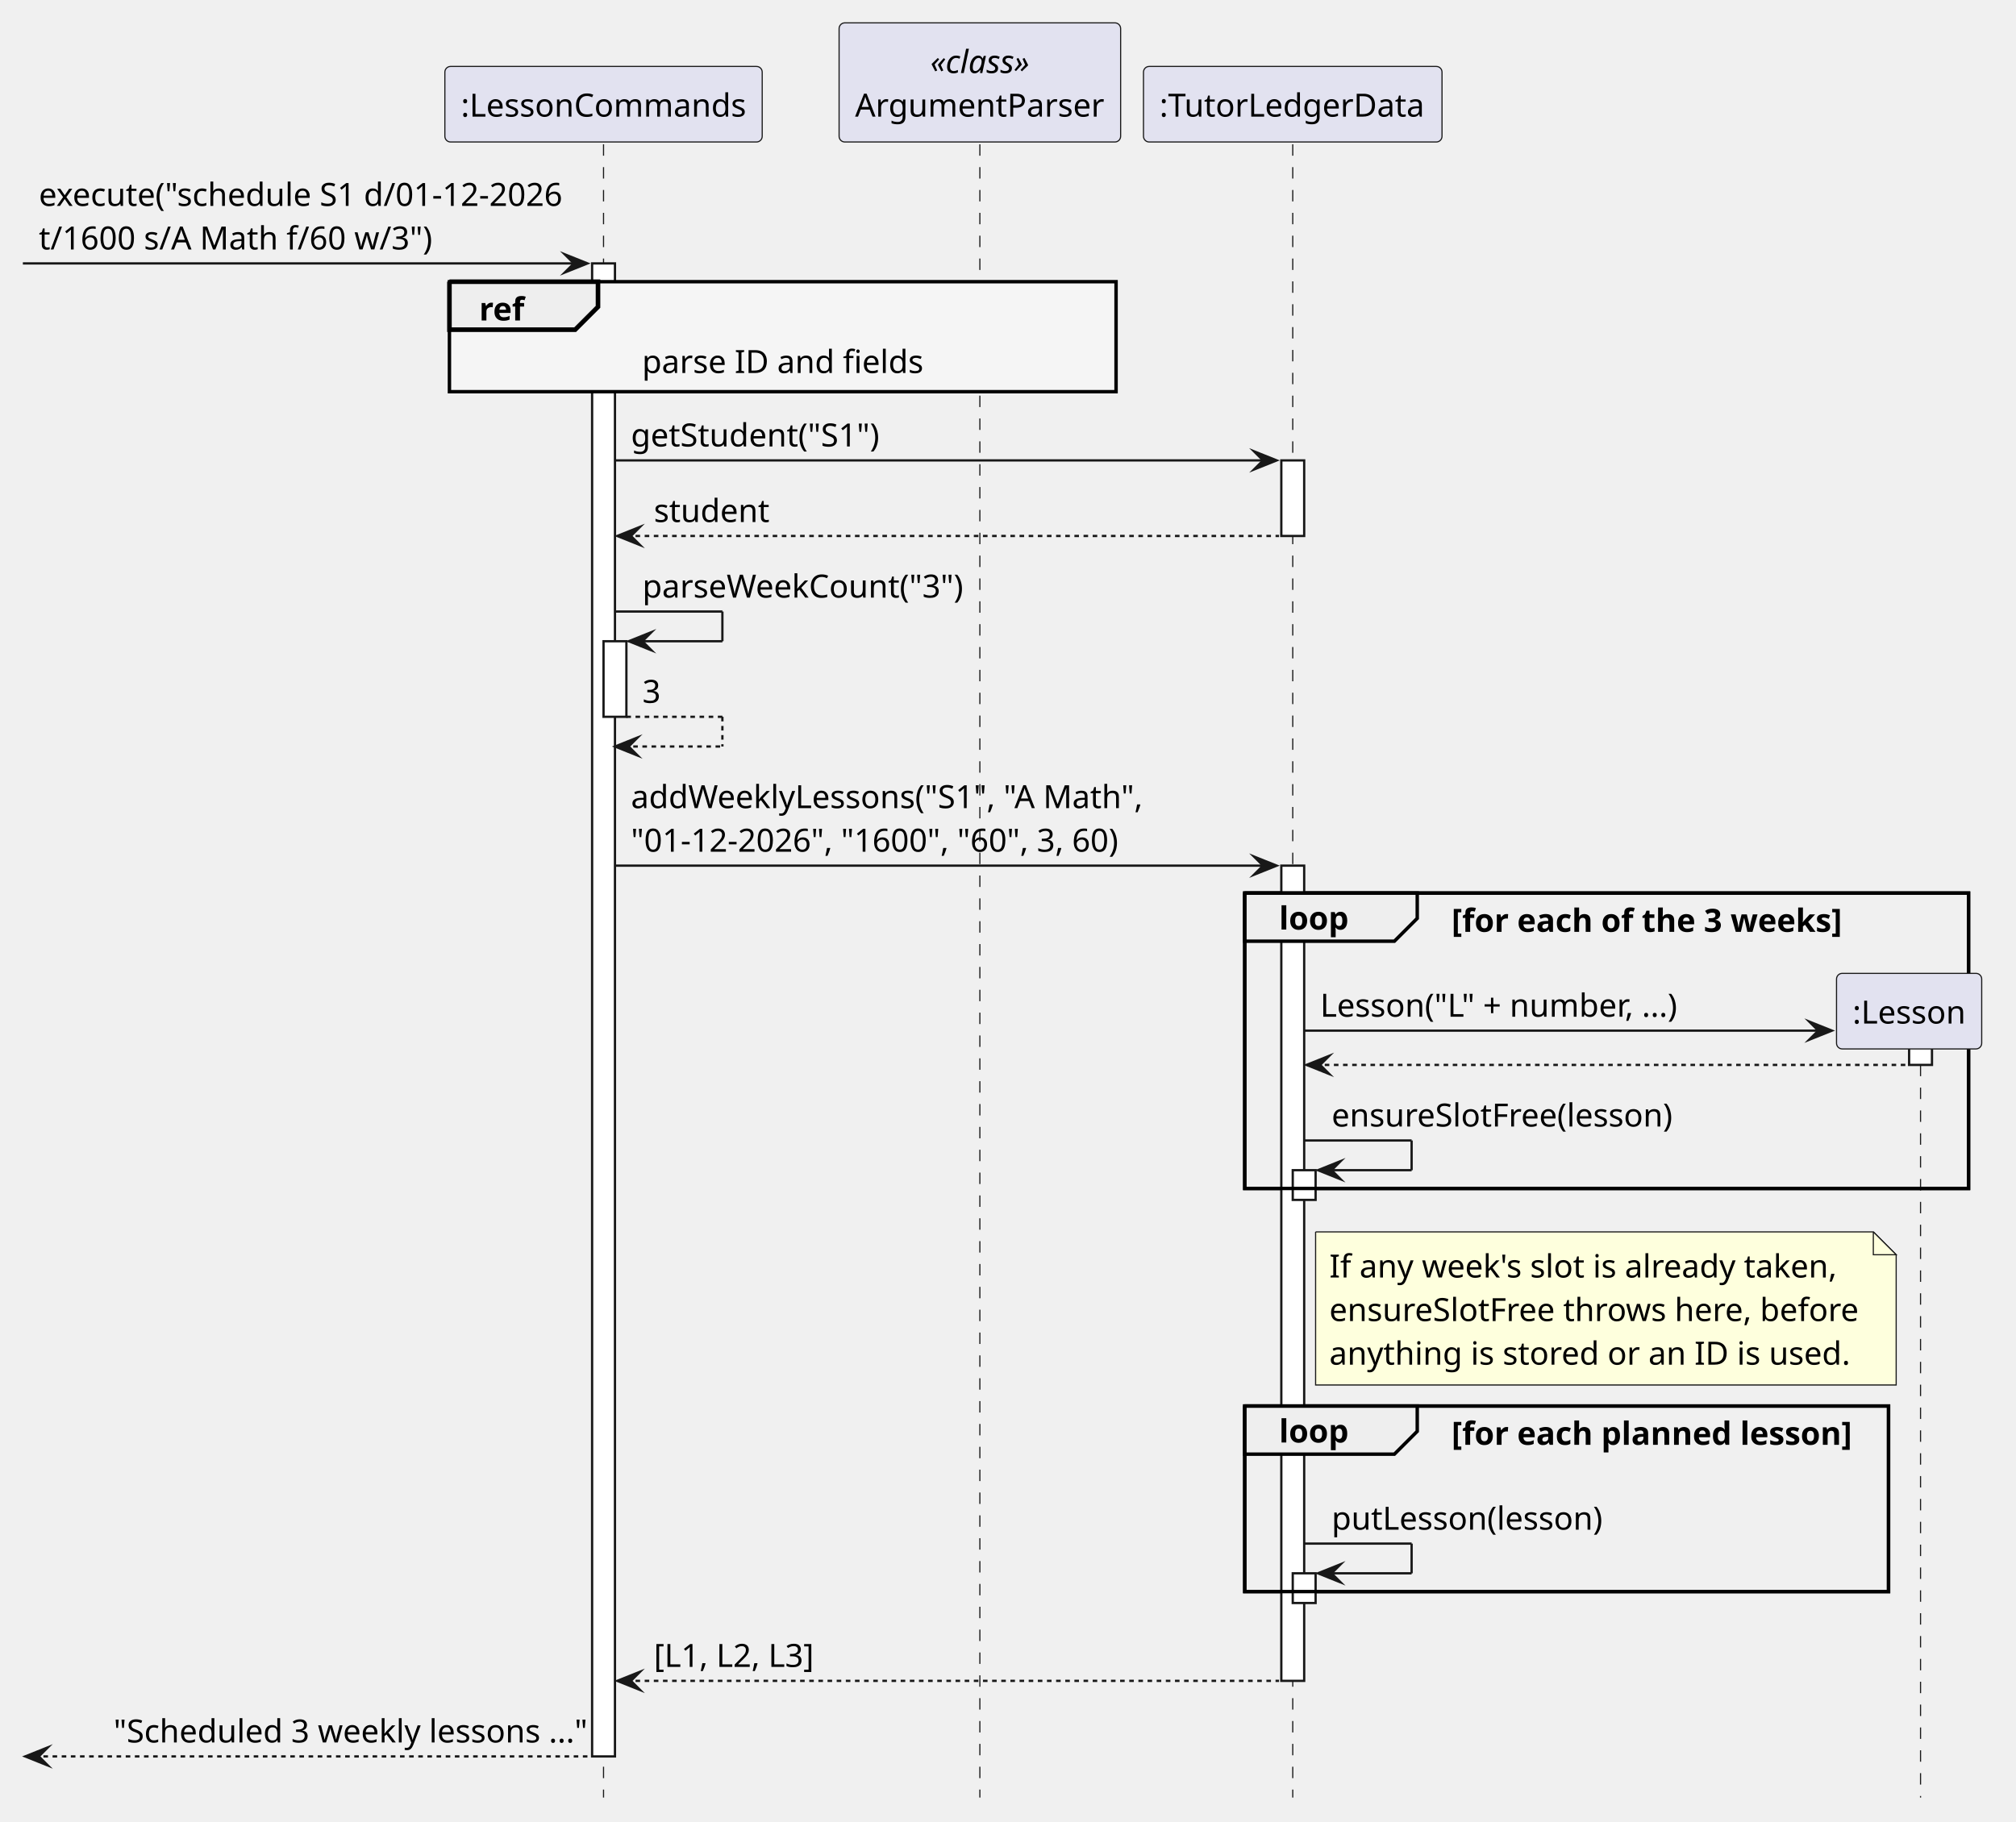
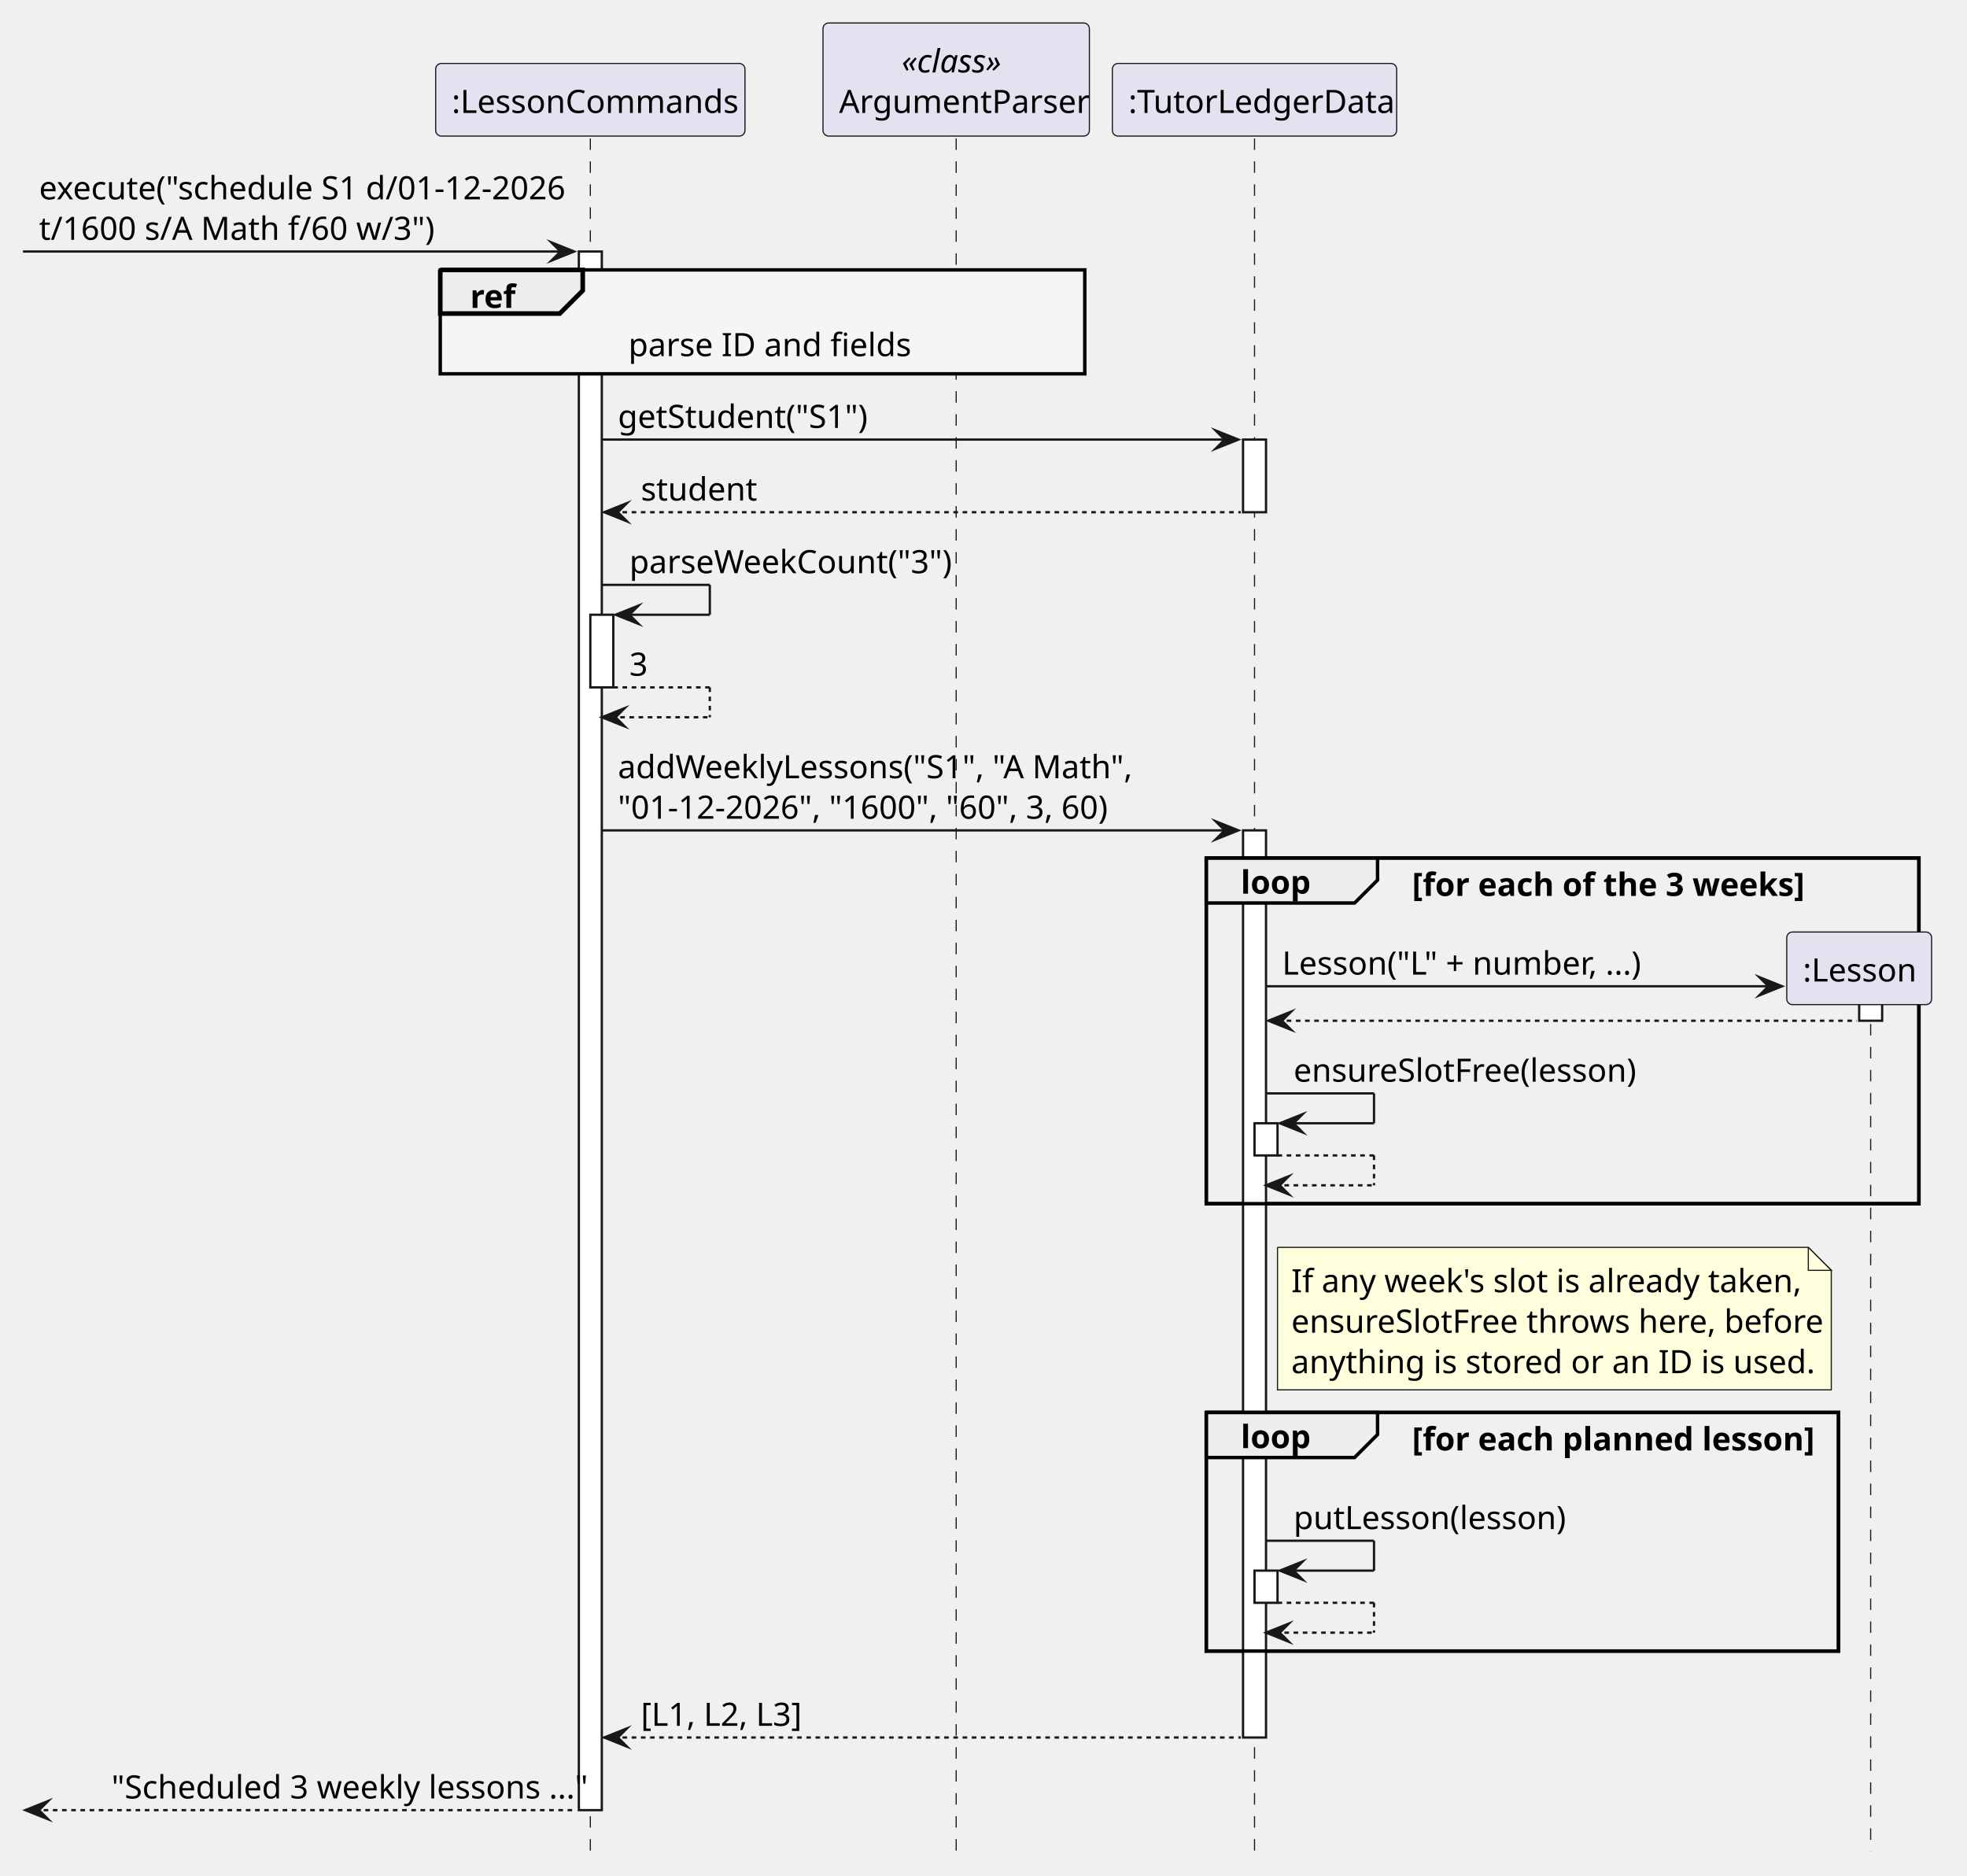
- <svg xmlns="http://www.w3.org/2000/svg" version="1.1" data-diagram-type="SEQUENCE" style="width:882px;height:797px;background:#FFFFFF;" width="882px" height="797px" viewBox="0 0 882 797" zoomAndPan="magnify" preserveAspectRatio="none" contentStyleType="text/css">
+ <svg xmlns="http://www.w3.org/2000/svg" version="1.1" data-diagram-type="SEQUENCE" style="width:856px;height:816px;background:#FFFFFF;" width="856px" height="816px" viewBox="0 0 856 816" zoomAndPan="magnify" preserveAspectRatio="none" contentStyleType="text/css">
  <defs />
  <g font-family="sans-serif" lengthAdjust="spacing">
-     <rect x="544.579" y="390.815" width="316.659" height="129.272" fill="none" style="stroke:#000;stroke-width:1.5;" />
-     <rect x="544.579" y="615.29" width="281.659" height="81.204" fill="none" style="stroke:#000;stroke-width:1.5;" />
+     <rect x="524.945" y="373.313" width="310.131" height="150.438" fill="none" style="stroke:#000;stroke-width:1.5;" />
+     <rect x="524.945" y="614.578" width="275.131" height="103.828" fill="none" style="stroke:#000;stroke-width:1.5;" />
    <g class="participant-lifeline" data-qualified-name="Commands" data-entity-uid="part1" id="part1-lifeline" data-source-line="7">
      <g>
-         <rect x="260.547" y="63.136" width="8" height="723.494" fill="#000" fill-opacity="0" />
-         <line x1="264.047" y1="63.136" x2="264.047" y2="786.63" style="stroke:#181818;stroke-width:0.5;stroke-dasharray:5,5;" />
+         <rect x="253.399" y="60.219" width="8" height="745.406" fill="#000" fill-opacity="0" />
+         <line x1="256.899" y1="60.219" x2="256.899" y2="805.625" style="stroke:#181818;stroke-width:0.5;stroke-dasharray:5,5;" />
      </g>
    </g>
    <g>
-       <rect x="259.047" y="115.272" width="10" height="653.358" fill="#FFF" style="stroke:#181818;stroke-width:1;" />
+       <rect x="251.899" y="109.438" width="10" height="678.188" fill="#FFF" style="stroke:#181818;stroke-width:1;" />
    </g>
    <g>
-       <rect x="264.047" y="280.611" width="10" height="33.068" fill="#FFF" style="stroke:#181818;stroke-width:1;" />
+       <rect x="256.899" y="267.484" width="10" height="31.609" fill="#FFF" style="stroke:#181818;stroke-width:1;" />
    </g>
    <g class="participant-lifeline" data-qualified-name="Parser" data-entity-uid="part2" id="part2-lifeline" data-source-line="8">
      <g>
-         <rect x="425.19" y="63.136" width="8" height="723.494" fill="#000" fill-opacity="0" />
-         <line x1="428.69" y1="63.136" x2="428.69" y2="786.63" style="stroke:#181818;stroke-width:0.5;stroke-dasharray:5,5;" />
+         <rect x="412.614" y="60.219" width="8" height="745.406" fill="#000" fill-opacity="0" />
+         <line x1="416.114" y1="60.219" x2="416.114" y2="805.625" style="stroke:#181818;stroke-width:0.5;stroke-dasharray:5,5;" />
      </g>
    </g>
    <g class="participant-lifeline" data-qualified-name="Data" data-entity-uid="part3" id="part3-lifeline" data-source-line="9">
      <g>
-         <rect x="562.079" y="63.136" width="8" height="723.494" fill="#000" fill-opacity="0" />
-         <line x1="565.579" y1="63.136" x2="565.579" y2="786.63" style="stroke:#181818;stroke-width:0.5;stroke-dasharray:5,5;" />
+         <rect x="542.445" y="60.219" width="8" height="745.406" fill="#000" fill-opacity="0" />
+         <line x1="545.945" y1="60.219" x2="545.945" y2="805.625" style="stroke:#181818;stroke-width:0.5;stroke-dasharray:5,5;" />
      </g>
    </g>
    <g>
-       <rect x="560.579" y="201.475" width="10" height="33.068" fill="#FFF" style="stroke:#181818;stroke-width:1;" />
+       <rect x="540.945" y="191.266" width="10" height="31.609" fill="#FFF" style="stroke:#181818;stroke-width:1;" />
    </g>
    <g>
-       <rect x="560.579" y="378.815" width="10" height="356.747" fill="#FFF" style="stroke:#181818;stroke-width:1;" />
+       <rect x="540.945" y="361.313" width="10" height="394.703" fill="#FFF" style="stroke:#181818;stroke-width:1;" />
    </g>
    <g>
-       <rect x="565.579" y="512.087" width="10" height="13" fill="#FFF" style="stroke:#181818;stroke-width:1;" />
+       <rect x="545.945" y="488.75" width="10" height="14" fill="#FFF" style="stroke:#181818;stroke-width:1;" />
    </g>
    <g>
-       <rect x="565.579" y="688.494" width="10" height="13" fill="#FFF" style="stroke:#181818;stroke-width:1;" />
+       <rect x="545.945" y="683.406" width="10" height="14" fill="#FFF" style="stroke:#181818;stroke-width:1;" />
    </g>
    <g class="participant-lifeline" data-qualified-name="Lesson" data-entity-uid="part4" id="part4-lifeline" data-source-line="30">
      <g>
-         <rect x="836.738" y="425.951" width="8" height="360.679" fill="#000" fill-opacity="0" />
-         <line x1="840.238" y1="425.951" x2="840.238" y2="786.63" style="stroke:#181818;stroke-width:0.5;stroke-dasharray:5,5;" />
+         <rect x="810.576" y="405.531" width="8" height="400.094" fill="#000" fill-opacity="0" />
+         <line x1="814.076" y1="405.531" x2="814.076" y2="805.625" style="stroke:#181818;stroke-width:0.5;stroke-dasharray:5,5;" />
      </g>
    </g>
    <g>
-       <rect x="835.238" y="451.019" width="10" height="15" fill="#FFF" style="stroke:#181818;stroke-width:1;" />
+       <rect x="809.076" y="429.141" width="10" height="15" fill="#FFF" style="stroke:#181818;stroke-width:1;" />
    </g>
    <g class="participant participant-head" data-qualified-name="Commands" data-entity-uid="part1" id="part1-head" data-source-line="7">
-       <rect x="194.628" y="29.068" width="138.838" height="33.068" fill="#E2E2F0" style="stroke:#181818;stroke-width:0.5;" rx="2.5" ry="2.5" />
-       <text x="201.628" y="51.034" fill="#000" font-size="14" textLength="124.838">:LessonCommands</text>
+       <rect x="189.593" y="27.609" width="134.613" height="31.609" fill="#E2E2F0" style="stroke:#181818;stroke-width:0.5;" rx="2.5" ry="2.5" />
+       <text x="196.593" y="49.143" fill="#000" font-size="14" textLength="120.613">:LessonCommands</text>
    </g>
    <g class="participant participant-head" data-qualified-name="Parser" data-entity-uid="part2" id="part2-head" data-source-line="8">
-       <rect x="367.105" y="10" width="123.172" height="52.136" fill="#E2E2F0" style="stroke:#181818;stroke-width:0.5;" rx="2.5" ry="2.5" />
-       <text x="407.012" y="31.966" fill="#000" font-size="14" textLength="43.358" font-style="italic">«class»</text>
-       <text x="374.105" y="51.034" fill="#000" font-size="14" textLength="109.172">ArgumentParser</text>
+       <rect x="358.149" y="10" width="115.931" height="49.219" fill="#E2E2F0" style="stroke:#181818;stroke-width:0.5;" rx="2.5" ry="2.5" />
+       <text x="392.38" y="31.533" fill="#000" font-size="14" textLength="47.469" font-style="italic">«class»</text>
+       <text x="365.149" y="49.143" fill="#000" font-size="14" textLength="101.931">ArgumentParser</text>
    </g>
    <g class="participant participant-head" data-qualified-name="Data" data-entity-uid="part3" id="part3-head" data-source-line="9">
-       <rect x="500.276" y="29.068" width="130.606" height="33.068" fill="#E2E2F0" style="stroke:#181818;stroke-width:0.5;" rx="2.5" ry="2.5" />
-       <text x="507.276" y="51.034" fill="#000" font-size="14" textLength="116.606">:TutorLedgerData</text>
+       <rect x="484.08" y="27.609" width="123.73" height="31.609" fill="#E2E2F0" style="stroke:#181818;stroke-width:0.5;" rx="2.5" ry="2.5" />
+       <text x="491.08" y="49.143" fill="#000" font-size="14" textLength="109.73">:TutorLedgerData</text>
    </g>
    <g class="message" data-entity-1="part1" data-entity-2="part1" id="msg1" data-source-line="11">
-       <polygon points="247.047,111.272,257.047,115.272,247.047,119.272,251.047,115.272" fill="#181818" style="stroke:#181818;stroke-width:1;stroke-linejoin:miter;stroke-miterlimit:10;" />
-       <line x1="10" y1="115.272" x2="253.047" y2="115.272" style="stroke:#181818;stroke-width:1;" />
-       <text x="17" y="90.102" fill="#000" font-size="14" textLength="230.047">execute("schedule S1 d/01-12-2026</text>
-       <text x="17" y="109.17" fill="#000" font-size="14" textLength="172.143">t/1600 s/A Math f/60 w/3")</text>
+       <polygon points="239.899,105.438,249.899,109.438,239.899,113.438,243.899,109.438" fill="#181818" style="stroke:#181818;stroke-width:1;stroke-linejoin:miter;stroke-miterlimit:10;" />
+       <line x1="10" y1="109.438" x2="245.899" y2="109.438" style="stroke:#181818;stroke-width:1;" />
+       <text x="17" y="86.752" fill="#000" font-size="14" textLength="222.899">execute("schedule S1 d/01-12-2026</text>
+       <text x="17" y="104.361" fill="#000" font-size="14" textLength="160.604">t/1600 s/A Math f/60 w/3")</text>
    </g>
-     <rect x="196.628" y="123.272" width="291.648" height="48.136" fill="#F5F5F5" style="stroke:#000;stroke-width:1.5;" />
-     <path d="M196.628,123.272 L261.628,123.272 L261.628,134.272 L251.628,144.272 L196.628,144.272 L196.628,123.272" style="stroke:#000;stroke-width:2;" fill="#EEE" />
-     <text x="209.628" y="140.238" fill="#000" font-size="14" textLength="20.048" font-weight="700">ref</text>
-     <text x="280.902" y="163.238" fill="#000" font-size="14" textLength="123.102">parse ID and fields</text>
+     <rect x="191.593" y="117.438" width="280.487" height="45.219" fill="#F5F5F5" style="stroke:#000;stroke-width:1.5;" />
+     <path d="M191.593,117.438 L253.593,117.438 L253.593,126.438 L243.593,136.438 L191.593,136.438 L191.593,117.438" style="stroke:#000;stroke-width:2;" fill="#EEE" />
+     <text x="204.593" y="133.971" fill="#000" font-size="14" textLength="17.896" font-weight="700">ref</text>
+     <text x="273.471" y="154.971" fill="#000" font-size="14" textLength="116.73">parse ID and fields</text>
    <g class="message" data-entity-1="part1" data-entity-2="part3" id="msg2" data-source-line="16">
-       <polygon points="548.579,197.475,558.579,201.475,548.579,205.475,552.579,201.475" fill="#181818" style="stroke:#181818;stroke-width:1;stroke-linejoin:miter;stroke-miterlimit:10;" />
-       <line x1="269.047" y1="201.475" x2="554.579" y2="201.475" style="stroke:#181818;stroke-width:1;" />
-       <text x="276.047" y="195.373" fill="#000" font-size="14" textLength="108.682">getStudent("S1")</text>
+       <polygon points="528.945,187.266,538.945,191.266,528.945,195.266,532.945,191.266" fill="#181818" style="stroke:#181818;stroke-width:1;stroke-linejoin:miter;stroke-miterlimit:10;" />
+       <line x1="261.899" y1="191.266" x2="534.945" y2="191.266" style="stroke:#181818;stroke-width:1;" />
+       <text x="268.899" y="186.189" fill="#000" font-size="14" textLength="104.111">getStudent("S1")</text>
    </g>
    <g class="message" data-entity-1="part3" data-entity-2="part1" id="msg3" data-source-line="18">
-       <polygon points="280.047,230.543,270.047,234.543,280.047,238.543,276.047,234.543" fill="#181818" style="stroke:#181818;stroke-width:1;stroke-linejoin:miter;stroke-miterlimit:10;" />
-       <line x1="274.047" y1="234.543" x2="559.579" y2="234.543" style="stroke:#181818;stroke-width:1;stroke-dasharray:2,2;" />
-       <text x="286.047" y="228.441" fill="#000" font-size="14" textLength="50.624">student</text>
+       <polygon points="272.899,218.875,262.899,222.875,272.899,226.875,268.899,222.875" fill="#181818" style="stroke:#181818;stroke-width:1;stroke-linejoin:miter;stroke-miterlimit:10;" />
+       <line x1="266.899" y1="222.875" x2="539.945" y2="222.875" style="stroke:#181818;stroke-width:1;stroke-dasharray:2,2;" />
+       <text x="278.899" y="217.799" fill="#000" font-size="14" textLength="45.924">student</text>
    </g>
    <g class="message" data-entity-1="part1" data-entity-2="part1" id="msg4" data-source-line="21">
-       <line x1="269.047" y1="267.611" x2="316.047" y2="267.611" style="stroke:#181818;stroke-width:1;" />
-       <line x1="316.047" y1="267.611" x2="316.047" y2="280.611" style="stroke:#181818;stroke-width:1;" />
-       <line x1="275.047" y1="280.611" x2="316.047" y2="280.611" style="stroke:#181818;stroke-width:1;" />
-       <polygon points="285.047,276.611,275.047,280.611,285.047,284.611,281.047,280.611" fill="#181818" style="stroke:#181818;stroke-width:1;stroke-linejoin:miter;stroke-miterlimit:10;" />
-       <text x="281.047" y="261.509" fill="#000" font-size="14" textLength="140.643">parseWeekCount("3")</text>
+       <line x1="261.899" y1="254.484" x2="308.899" y2="254.484" style="stroke:#181818;stroke-width:1;" />
+       <line x1="308.899" y1="254.484" x2="308.899" y2="267.484" style="stroke:#181818;stroke-width:1;" />
+       <line x1="267.899" y1="267.484" x2="308.899" y2="267.484" style="stroke:#181818;stroke-width:1;" />
+       <polygon points="277.899,263.484,267.899,267.484,277.899,271.484,273.899,267.484" fill="#181818" style="stroke:#181818;stroke-width:1;stroke-linejoin:miter;stroke-miterlimit:10;" />
+       <text x="273.899" y="249.408" fill="#000" font-size="14" textLength="135.215">parseWeekCount("3")</text>
    </g>
    <g class="message" data-entity-1="part1" data-entity-2="part1" id="msg5" data-source-line="23">
-       <line x1="274.047" y1="313.679" x2="316.047" y2="313.679" style="stroke:#181818;stroke-width:1;stroke-dasharray:2,2;" />
-       <line x1="316.047" y1="313.679" x2="316.047" y2="326.679" style="stroke:#181818;stroke-width:1;stroke-dasharray:2,2;" />
-       <line x1="269.047" y1="326.679" x2="316.047" y2="326.679" style="stroke:#181818;stroke-width:1;stroke-dasharray:2,2;" />
-       <polygon points="279.047,322.679,269.047,326.679,279.047,330.679,275.047,326.679" fill="#181818" style="stroke:#181818;stroke-width:1;stroke-linejoin:miter;stroke-miterlimit:10;" />
-       <text x="281.047" y="307.577" fill="#000" font-size="14">3</text>
+       <line x1="266.899" y1="299.094" x2="308.899" y2="299.094" style="stroke:#181818;stroke-width:1;stroke-dasharray:2,2;" />
+       <line x1="308.899" y1="299.094" x2="308.899" y2="312.094" style="stroke:#181818;stroke-width:1;stroke-dasharray:2,2;" />
+       <line x1="261.899" y1="312.094" x2="308.899" y2="312.094" style="stroke:#181818;stroke-width:1;stroke-dasharray:2,2;" />
+       <polygon points="271.899,308.094,261.899,312.094,271.899,316.094,267.899,312.094" fill="#181818" style="stroke:#181818;stroke-width:1;stroke-linejoin:miter;stroke-miterlimit:10;" />
+       <text x="273.899" y="294.018" fill="#000" font-size="14">3</text>
    </g>
    <g class="message" data-entity-1="part1" data-entity-2="part3" id="msg6" data-source-line="26">
-       <polygon points="548.579,374.815,558.579,378.815,548.579,382.815,552.579,378.815" fill="#181818" style="stroke:#181818;stroke-width:1;stroke-linejoin:miter;stroke-miterlimit:10;" />
-       <line x1="269.047" y1="378.815" x2="554.579" y2="378.815" style="stroke:#181818;stroke-width:1;" />
-       <text x="276.047" y="353.645" fill="#000" font-size="14" textLength="225.315">addWeeklyLessons("S1", "A Math",</text>
-       <text x="276.047" y="372.713" fill="#000" font-size="14" textLength="213.191">"01-12-2026", "1600", "60", 3, 60)</text>
+       <polygon points="528.945,357.313,538.945,361.313,528.945,365.313,532.945,361.313" fill="#181818" style="stroke:#181818;stroke-width:1;stroke-linejoin:miter;stroke-miterlimit:10;" />
+       <line x1="261.899" y1="361.313" x2="534.945" y2="361.313" style="stroke:#181818;stroke-width:1;" />
+       <text x="268.899" y="338.627" fill="#000" font-size="14" textLength="219.085">addWeeklyLessons("S1", "A Math",</text>
+       <text x="268.899" y="356.236" fill="#000" font-size="14" textLength="207.286">"01-12-2026", "1600", "60", 3, 60)</text>
    </g>
-     <path d="M544.579,390.815 L620.043,390.815 L620.043,401.883 L610.043,411.883 L544.579,411.883 L544.579,390.815" style="stroke:#000;stroke-width:1.5;" fill="#EEE" />
-     <rect x="544.579" y="390.815" width="316.659" height="129.272" fill="none" style="stroke:#000;stroke-width:1.5;" />
-     <text x="559.579" y="406.781" fill="#000" font-size="14" textLength="30.464" font-weight="700">loop</text>
-     <text x="635.043" y="407.781" fill="#000" font-size="14" textLength="170.841" font-weight="700">[for each of the 3 weeks]</text>
+     <path d="M524.945,373.313 L599.49,373.313 L599.49,382.922 L589.49,392.922 L524.945,392.922 L524.945,373.313" style="stroke:#000;stroke-width:1.5;" fill="#EEE" />
+     <rect x="524.945" y="373.313" width="310.131" height="150.438" fill="none" style="stroke:#000;stroke-width:1.5;" />
+     <text x="539.945" y="388.846" fill="#000" font-size="14" textLength="29.545" font-weight="700">loop</text>
+     <text x="614.49" y="389.846" fill="#000" font-size="14" textLength="163.379" font-weight="700">[for each of the 3 weeks]</text>
    <g class="participant participant-head" data-qualified-name="Lesson" data-entity-uid="part4" id="part4-head" data-source-line="30">
-       <rect x="803.479" y="425.951" width="63.518" height="33.068" fill="#E2E2F0" style="stroke:#181818;stroke-width:0.5;" rx="2.5" ry="2.5" />
-       <text x="810.479" y="447.917" fill="#000" font-size="14" textLength="49.518">:Lesson</text>
+       <rect x="777.559" y="405.531" width="63.034" height="31.609" fill="#E2E2F0" style="stroke:#181818;stroke-width:0.5;" rx="2.5" ry="2.5" />
+       <text x="784.559" y="427.064" fill="#000" font-size="14" textLength="49.034">:Lesson</text>
    </g>
    <g class="message" data-entity-1="part3" data-entity-2="part4" id="msg7" data-source-line="31">
-       <polygon points="791.479,447.019,801.479,451.019,791.479,455.019,795.479,451.019" fill="#181818" style="stroke:#181818;stroke-width:1;stroke-linejoin:miter;stroke-miterlimit:10;" />
-       <line x1="570.579" y1="451.019" x2="797.479" y2="451.019" style="stroke:#181818;stroke-width:1;" />
-       <text x="577.579" y="444.917" fill="#000" font-size="14" textLength="159.543">Lesson("L" + number, ...)</text>
+       <polygon points="765.559,425.141,775.559,429.141,765.559,433.141,769.559,429.141" fill="#181818" style="stroke:#181818;stroke-width:1;stroke-linejoin:miter;stroke-miterlimit:10;" />
+       <line x1="550.945" y1="429.141" x2="771.559" y2="429.141" style="stroke:#181818;stroke-width:1;" />
+       <text x="557.945" y="424.064" fill="#000" font-size="14" textLength="155.066">Lesson("L" + number, ...)</text>
    </g>
    <g class="message" data-entity-1="part4" data-entity-2="part3" id="msg8" data-source-line="33">
-       <polygon points="581.579,462.019,571.579,466.019,581.579,470.019,577.579,466.019" fill="#181818" style="stroke:#181818;stroke-width:1;stroke-linejoin:miter;stroke-miterlimit:10;" />
-       <line x1="575.579" y1="466.019" x2="834.238" y2="466.019" style="stroke:#181818;stroke-width:1;stroke-dasharray:2,2;" />
+       <polygon points="561.945,440.141,551.945,444.141,561.945,448.141,557.945,444.141" fill="#181818" style="stroke:#181818;stroke-width:1;stroke-linejoin:miter;stroke-miterlimit:10;" />
+       <line x1="555.945" y1="444.141" x2="808.076" y2="444.141" style="stroke:#181818;stroke-width:1;stroke-dasharray:2,2;" />
    </g>
    <g class="message" data-entity-1="part3" data-entity-2="part3" id="msg9" data-source-line="35">
-       <line x1="570.579" y1="499.087" x2="617.579" y2="499.087" style="stroke:#181818;stroke-width:1;" />
-       <line x1="617.579" y1="499.087" x2="617.579" y2="512.087" style="stroke:#181818;stroke-width:1;" />
-       <line x1="576.579" y1="512.087" x2="617.579" y2="512.087" style="stroke:#181818;stroke-width:1;" />
-       <polygon points="586.579,508.087,576.579,512.087,586.579,516.087,582.579,512.087" fill="#181818" style="stroke:#181818;stroke-width:1;stroke-linejoin:miter;stroke-miterlimit:10;" />
-       <text x="582.579" y="492.985" fill="#000" font-size="14" textLength="149.687">ensureSlotFree(lesson)</text>
+       <line x1="550.945" y1="475.75" x2="597.945" y2="475.75" style="stroke:#181818;stroke-width:1;" />
+       <line x1="597.945" y1="475.75" x2="597.945" y2="488.75" style="stroke:#181818;stroke-width:1;" />
+       <line x1="556.945" y1="488.75" x2="597.945" y2="488.75" style="stroke:#181818;stroke-width:1;" />
+       <polygon points="566.945,484.75,556.945,488.75,566.945,492.75,562.945,488.75" fill="#181818" style="stroke:#181818;stroke-width:1;stroke-linejoin:miter;stroke-miterlimit:10;" />
+       <text x="562.945" y="470.674" fill="#000" font-size="14" textLength="145.51">ensureSlotFree(lesson)</text>
    </g>
-     <path d="M575.579,539.087 L575.579,606.087 L829.579,606.087 L829.579,549.087 L819.579,539.087 L575.579,539.087" style="stroke:#181818;stroke-width:0.5;" fill="#FEFFDD" />
-     <path d="M819.579,539.087 L819.579,549.087 L829.579,549.087 L819.579,539.087" style="stroke:#181818;stroke-width:0.5;" fill="#FEFFDD" />
-     <text x="581.579" y="559.053" fill="#000" font-size="14" textLength="222.767">If any week's slot is already taken,</text>
-     <text x="581.579" y="578.121" fill="#000" font-size="14" textLength="233.281">ensureSlotFree throws here, before</text>
-     <text x="581.579" y="597.188" fill="#000" font-size="14" textLength="228.199">anything is stored or an ID is used.</text>
-     <path d="M544.579,615.29 L620.043,615.29 L620.043,626.358 L610.043,636.358 L544.579,636.358 L544.579,615.29" style="stroke:#000;stroke-width:1.5;" fill="#EEE" />
-     <rect x="544.579" y="615.29" width="281.659" height="81.204" fill="none" style="stroke:#000;stroke-width:1.5;" />
-     <text x="559.579" y="631.256" fill="#000" font-size="14" textLength="30.464" font-weight="700">loop</text>
-     <text x="635.043" y="632.256" fill="#000" font-size="14" textLength="175.195" font-weight="700">[for each planned lesson]</text>
-     <g class="message" data-entity-1="part3" data-entity-2="part3" id="msg10" data-source-line="47">
-       <line x1="570.579" y1="675.494" x2="617.579" y2="675.494" style="stroke:#181818;stroke-width:1;" />
-       <line x1="617.579" y1="675.494" x2="617.579" y2="688.494" style="stroke:#181818;stroke-width:1;" />
-       <line x1="576.579" y1="688.494" x2="617.579" y2="688.494" style="stroke:#181818;stroke-width:1;" />
-       <polygon points="586.579,684.494,576.579,688.494,586.579,692.494,582.579,688.494" fill="#181818" style="stroke:#181818;stroke-width:1;stroke-linejoin:miter;stroke-miterlimit:10;" />
-       <text x="582.579" y="669.392" fill="#000" font-size="14" textLength="118.524">putLesson(lesson)</text>
+     <g class="message" data-entity-1="part3" data-entity-2="part3" id="msg10" data-source-line="37">
+       <line x1="555.945" y1="502.75" x2="597.945" y2="502.75" style="stroke:#181818;stroke-width:1;stroke-dasharray:2,2;" />
+       <line x1="597.945" y1="502.75" x2="597.945" y2="515.75" style="stroke:#181818;stroke-width:1;stroke-dasharray:2,2;" />
+       <line x1="550.945" y1="515.75" x2="597.945" y2="515.75" style="stroke:#181818;stroke-width:1;stroke-dasharray:2,2;" />
+       <polygon points="560.945,511.75,550.945,515.75,560.945,519.75,556.945,515.75" fill="#181818" style="stroke:#181818;stroke-width:1;stroke-linejoin:miter;stroke-miterlimit:10;" />
    </g>
-     <g class="message" data-entity-1="part3" data-entity-2="part1" id="msg11" data-source-line="52">
-       <polygon points="280.047,731.562,270.047,735.562,280.047,739.562,276.047,735.562" fill="#181818" style="stroke:#181818;stroke-width:1;stroke-linejoin:miter;stroke-miterlimit:10;" />
-       <line x1="274.047" y1="735.562" x2="559.579" y2="735.562" style="stroke:#181818;stroke-width:1;stroke-dasharray:2,2;" />
-       <text x="286.047" y="729.46" fill="#000" font-size="14" textLength="70.028">[L1, L2, L3]</text>
+     <path d="M555.945,542.75 L555.945,604.75 L796.945,604.75 L796.945,552.75 L786.945,542.75 L555.945,542.75" style="stroke:#181818;stroke-width:0.5;" fill="#FEFFDD" />
+     <path d="M786.945,542.75 L786.945,552.75 L796.945,552.75 L786.945,542.75" style="stroke:#181818;stroke-width:0.5;" fill="#FEFFDD" />
+     <text x="561.945" y="562.283" fill="#000" font-size="14" textLength="211.996">If any week's slot is already taken,</text>
+     <text x="561.945" y="579.893" fill="#000" font-size="14" textLength="220.227">ensureSlotFree throws here, before</text>
+     <text x="561.945" y="597.502" fill="#000" font-size="14" textLength="215.558">anything is stored or an ID is used.</text>
+     <path d="M524.945,614.578 L599.49,614.578 L599.49,624.188 L589.49,634.188 L524.945,634.188 L524.945,614.578" style="stroke:#000;stroke-width:1.5;" fill="#EEE" />
+     <rect x="524.945" y="614.578" width="275.131" height="103.828" fill="none" style="stroke:#000;stroke-width:1.5;" />
+     <text x="539.945" y="630.111" fill="#000" font-size="14" textLength="29.545" font-weight="700">loop</text>
+     <text x="614.49" y="631.111" fill="#000" font-size="14" textLength="169.586" font-weight="700">[for each planned lesson]</text>
+     <g class="message" data-entity-1="part3" data-entity-2="part3" id="msg11" data-source-line="48">
+       <line x1="550.945" y1="670.406" x2="597.945" y2="670.406" style="stroke:#181818;stroke-width:1;" />
+       <line x1="597.945" y1="670.406" x2="597.945" y2="683.406" style="stroke:#181818;stroke-width:1;" />
+       <line x1="556.945" y1="683.406" x2="597.945" y2="683.406" style="stroke:#181818;stroke-width:1;" />
+       <polygon points="566.945,679.406,556.945,683.406,566.945,687.406,562.945,683.406" fill="#181818" style="stroke:#181818;stroke-width:1;stroke-linejoin:miter;stroke-miterlimit:10;" />
+       <text x="562.945" y="665.33" fill="#000" font-size="14" textLength="114.399">putLesson(lesson)</text>
    </g>
-     <g class="message" data-entity-1="part1" data-entity-2="part1" id="msg12" data-source-line="55">
-       <polygon points="21,764.63,11,768.63,21,772.63,17,768.63" fill="#181818" style="stroke:#181818;stroke-width:1;stroke-linejoin:miter;stroke-miterlimit:10;" />
-       <line x1="15" y1="768.63" x2="258.047" y2="768.63" style="stroke:#181818;stroke-width:1;stroke-dasharray:2,2;" />
-       <text x="49.694" y="762.528" fill="#000" font-size="14" textLength="207.353">"Scheduled 3 weekly lessons ..."</text>
+     <g class="message" data-entity-1="part3" data-entity-2="part3" id="msg12" data-source-line="50">
+       <line x1="555.945" y1="697.406" x2="597.945" y2="697.406" style="stroke:#181818;stroke-width:1;stroke-dasharray:2,2;" />
+       <line x1="597.945" y1="697.406" x2="597.945" y2="710.406" style="stroke:#181818;stroke-width:1;stroke-dasharray:2,2;" />
+       <line x1="550.945" y1="710.406" x2="597.945" y2="710.406" style="stroke:#181818;stroke-width:1;stroke-dasharray:2,2;" />
+       <polygon points="560.945,706.406,550.945,710.406,560.945,714.406,556.945,710.406" fill="#181818" style="stroke:#181818;stroke-width:1;stroke-linejoin:miter;stroke-miterlimit:10;" />
+     </g>
+     <g class="message" data-entity-1="part3" data-entity-2="part1" id="msg13" data-source-line="54">
+       <polygon points="272.899,752.016,262.899,756.016,272.899,760.016,268.899,756.016" fill="#181818" style="stroke:#181818;stroke-width:1;stroke-linejoin:miter;stroke-miterlimit:10;" />
+       <line x1="266.899" y1="756.016" x2="539.945" y2="756.016" style="stroke:#181818;stroke-width:1;stroke-dasharray:2,2;" />
+       <text x="278.899" y="750.939" fill="#000" font-size="14" textLength="70.055">[L1, L2, L3]</text>
+     </g>
+     <g class="message" data-entity-1="part1" data-entity-2="part1" id="msg14" data-source-line="57">
+       <polygon points="21,783.625,11,787.625,21,791.625,17,787.625" fill="#181818" style="stroke:#181818;stroke-width:1;stroke-linejoin:miter;stroke-miterlimit:10;" />
+       <line x1="15" y1="787.625" x2="250.899" y2="787.625" style="stroke:#181818;stroke-width:1;stroke-dasharray:2,2;" />
+       <text x="48.52" y="782.549" fill="#000" font-size="14" textLength="201.38">"Scheduled 3 weekly lessons ..."</text>
    </g>
  </g>
</svg>
